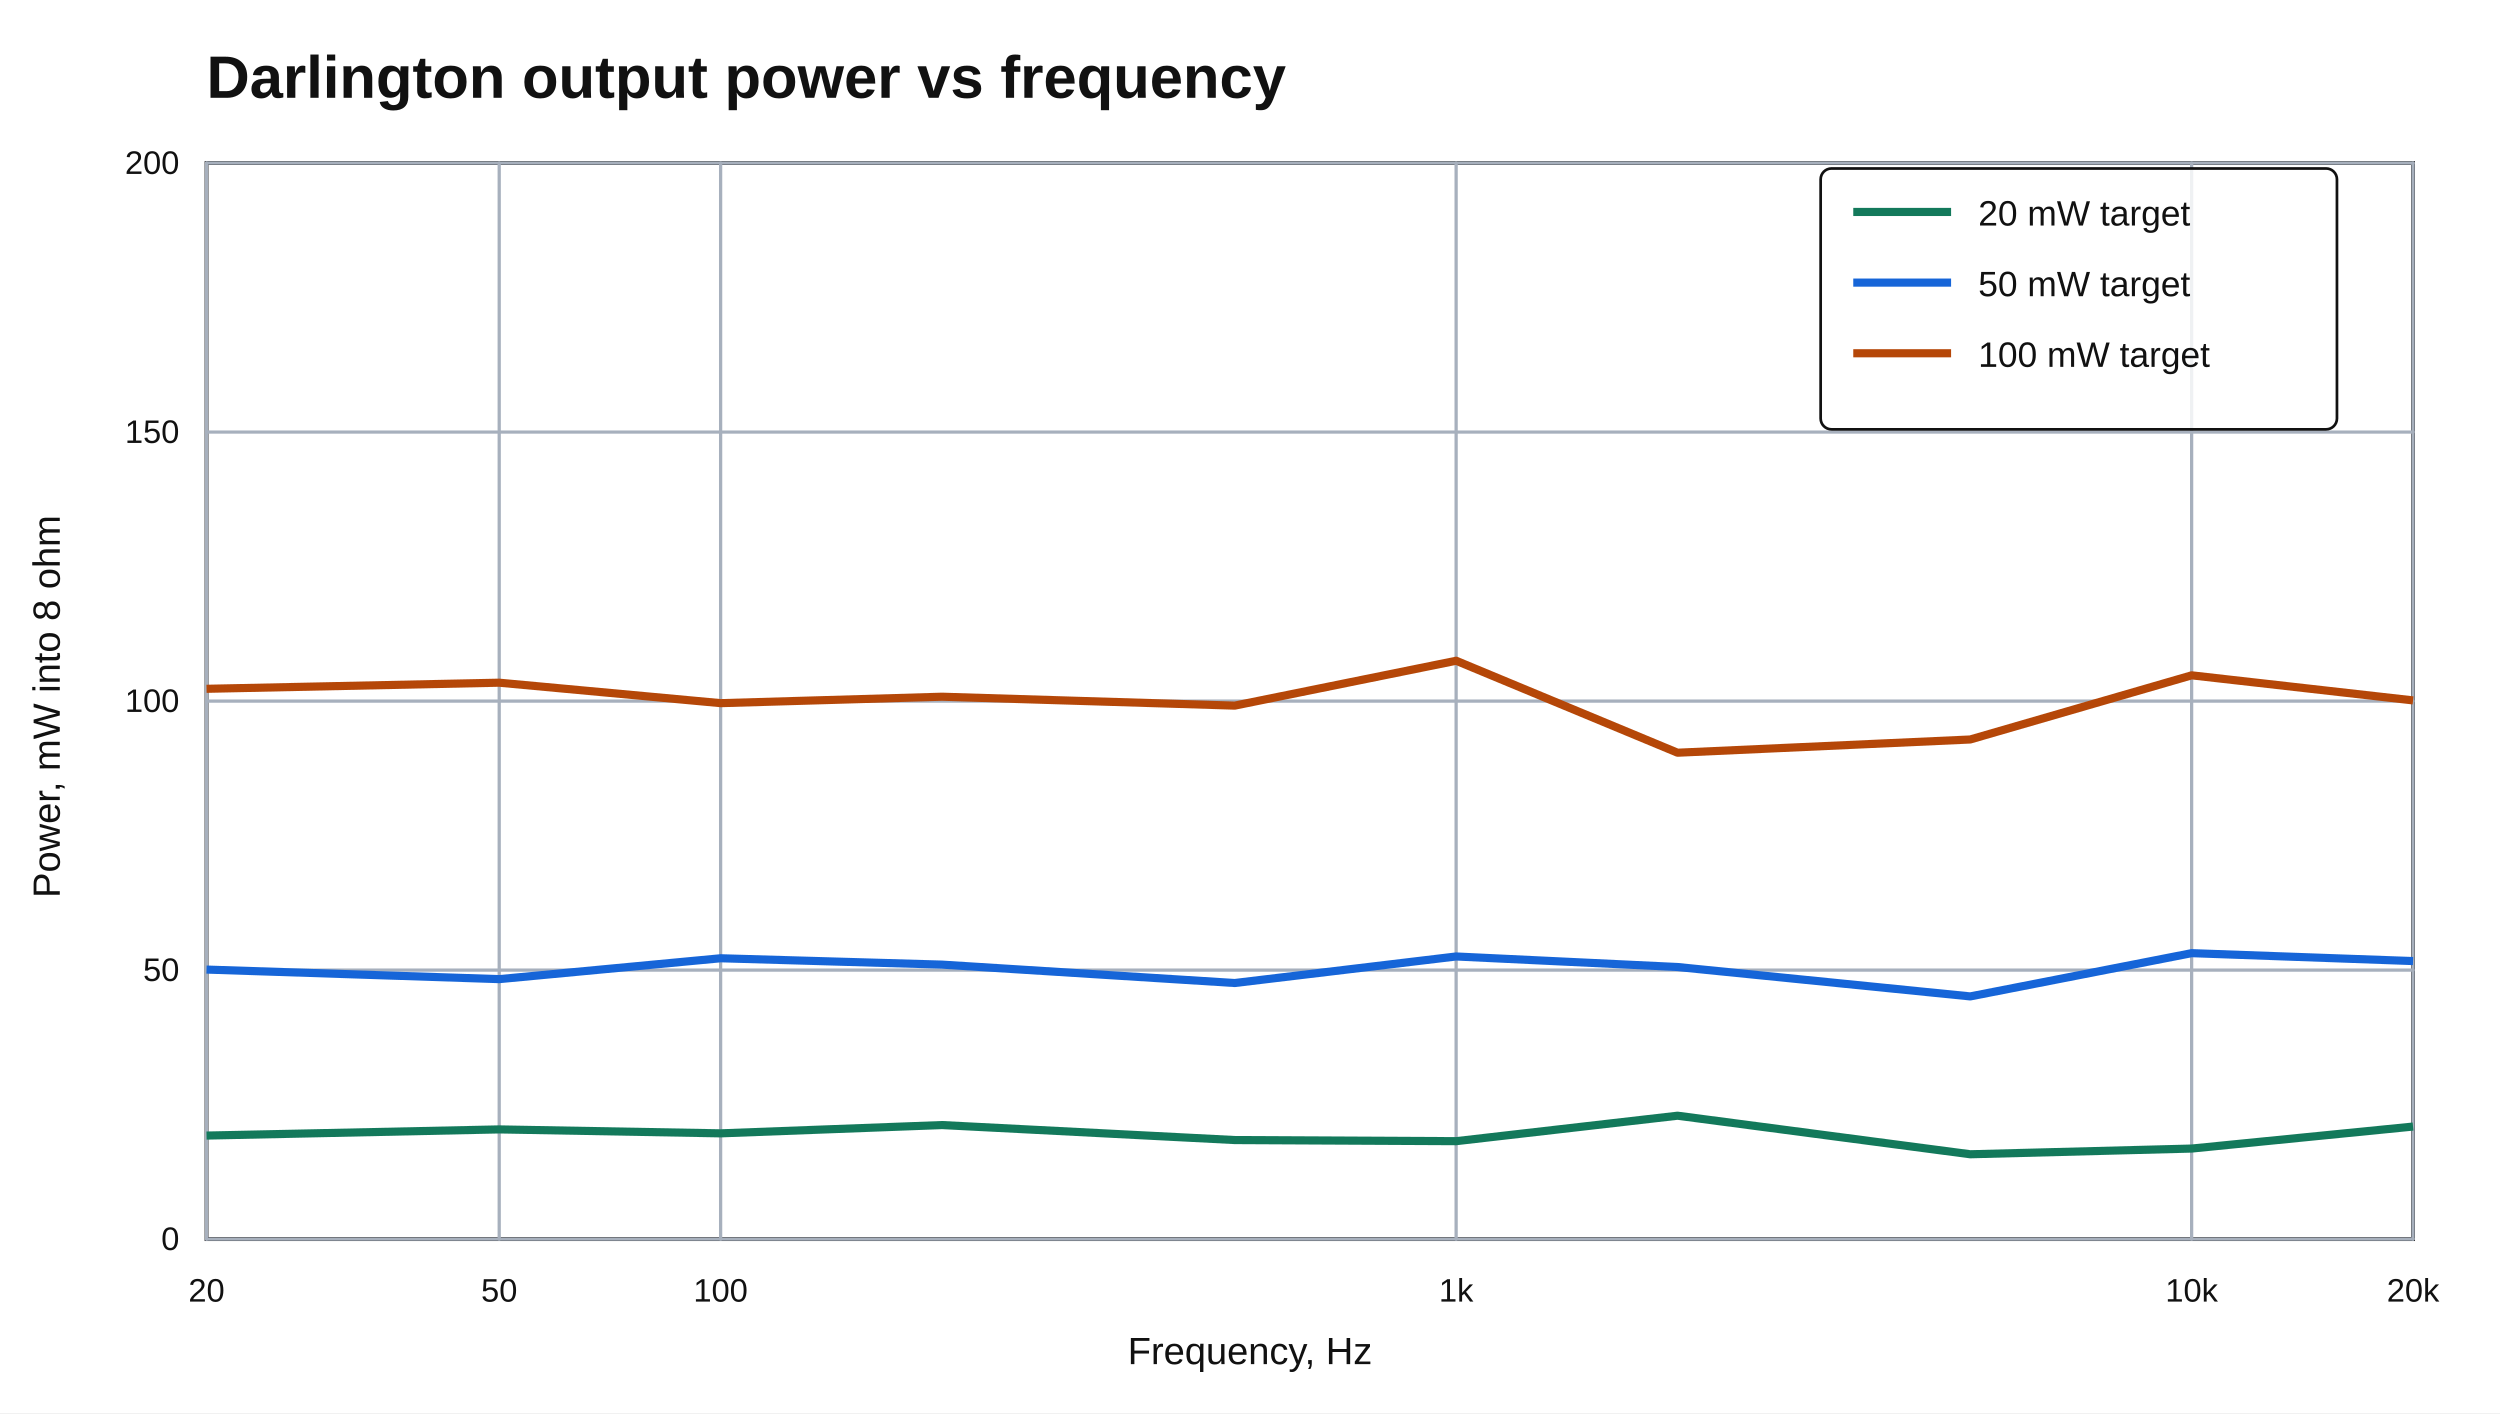
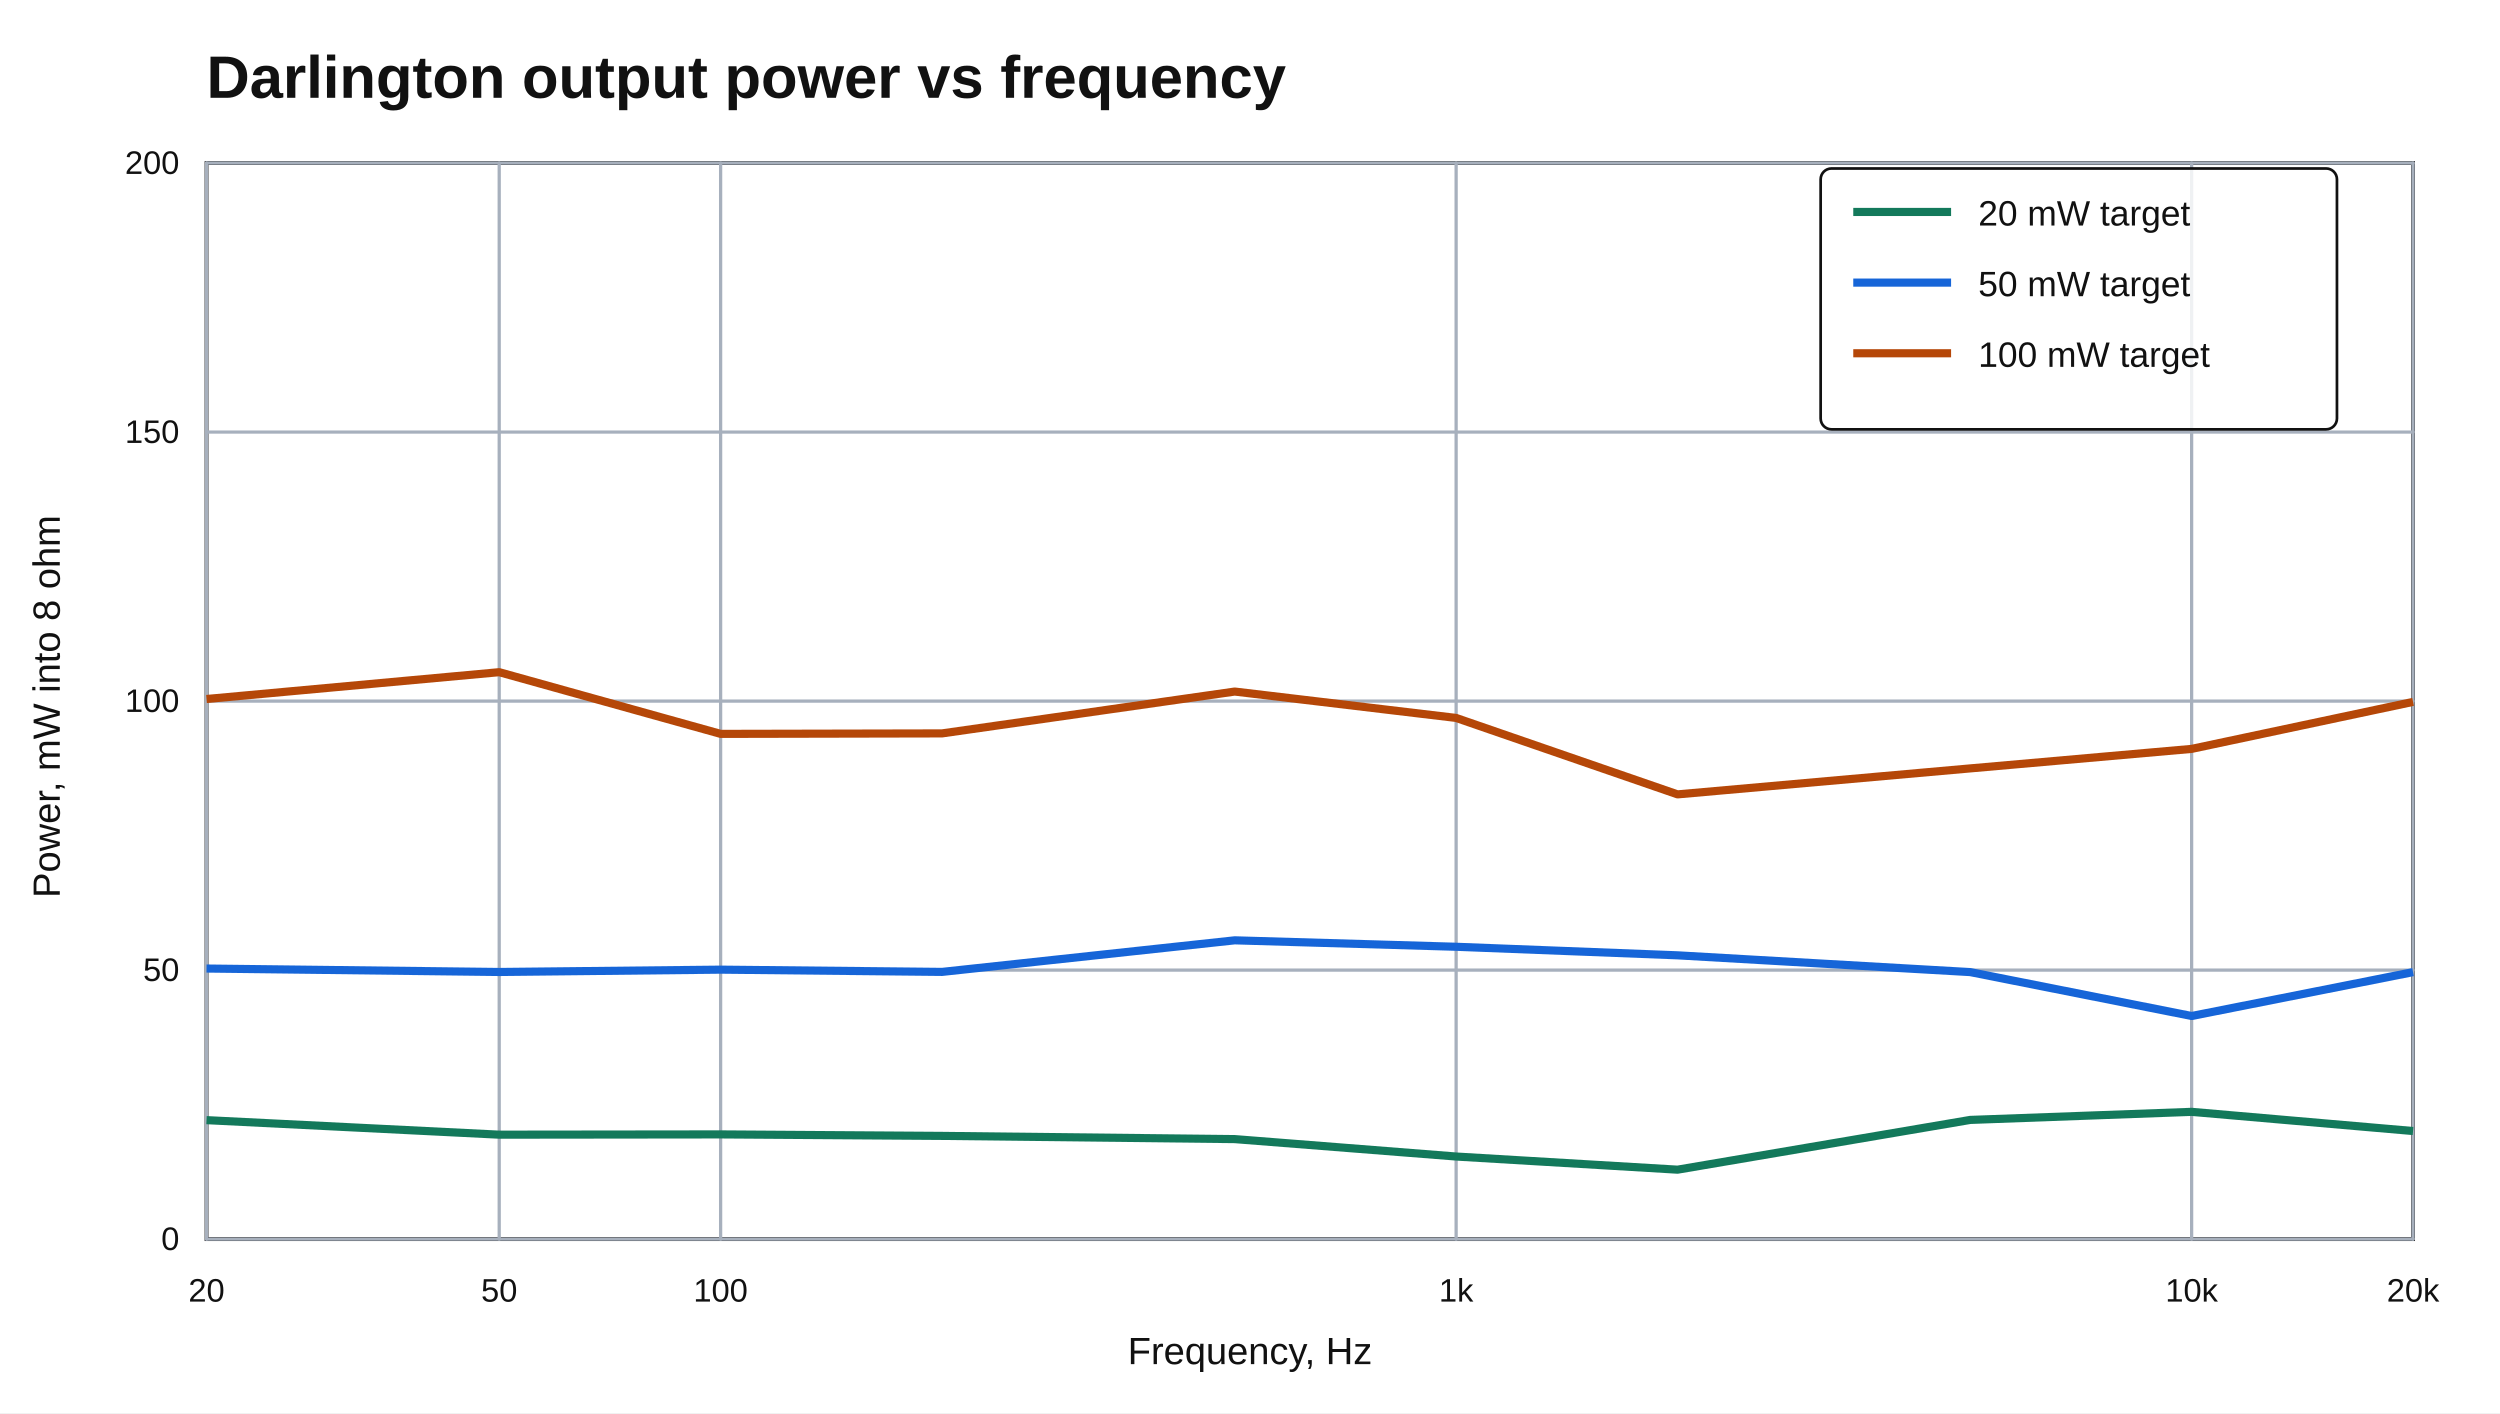
<svg xmlns="http://www.w3.org/2000/svg" width="920" height="520" viewBox="0 0 920 520">
  <defs>
    <style>
.wire{stroke:#111;stroke-width:2.6;fill:none;stroke-linecap:round;stroke-linejoin:round}
.thin{stroke:#a7b0bd;stroke-width:1.2;fill:none;stroke-linecap:round;stroke-linejoin:round}
.axis{stroke:#111;stroke-width:1.4;fill:none}
.blue{stroke:#1665d8;stroke-width:3;fill:none;stroke-linecap:round;stroke-linejoin:round}
.green{stroke:#13795b;stroke-width:3;fill:none;stroke-linecap:round;stroke-linejoin:round}
.orange{stroke:#b54708;stroke-width:3;fill:none;stroke-linecap:round;stroke-linejoin:round}
.node{fill:#111;stroke:none}
</style>
  </defs>
  <rect width="100%" height="100%" fill="#fff" />
  <text x="76" y="36" font-family="Arial, Helvetica, sans-serif" font-size="22" font-weight="700" text-anchor="start" fill="#111">Darlington output power vs frequency</text>
  <rect x="76" y="60" width="812" height="396" fill="#fff" stroke="#111" stroke-width="1.4" />
  <line x1="76" y1="60" x2="76" y2="456" class="thin" />
  <text x="76" y="479" font-family="Arial, Helvetica, sans-serif" font-size="12" font-weight="400" text-anchor="middle" fill="#111">20</text>
  <line x1="183.709" y1="60" x2="183.709" y2="456" class="thin" />
  <text x="183.709" y="479" font-family="Arial, Helvetica, sans-serif" font-size="12" font-weight="400" text-anchor="middle" fill="#111">50</text>
  <line x1="265.188" y1="60" x2="265.188" y2="456" class="thin" />
  <text x="265.188" y="479" font-family="Arial, Helvetica, sans-serif" font-size="12" font-weight="400" text-anchor="middle" fill="#111">100</text>
  <line x1="535.855" y1="60" x2="535.855" y2="456" class="thin" />
  <text x="535.855" y="479" font-family="Arial, Helvetica, sans-serif" font-size="12" font-weight="400" text-anchor="middle" fill="#111">1k</text>
  <line x1="806.521" y1="60" x2="806.521" y2="456" class="thin" />
  <text x="806.521" y="479" font-family="Arial, Helvetica, sans-serif" font-size="12" font-weight="400" text-anchor="middle" fill="#111">10k</text>
  <line x1="888" y1="60" x2="888" y2="456" class="thin" />
  <text x="888" y="479" font-family="Arial, Helvetica, sans-serif" font-size="12" font-weight="400" text-anchor="middle" fill="#111">20k</text>
  <line x1="76" y1="456" x2="888" y2="456" class="thin" />
  <text x="66" y="460" font-family="Arial, Helvetica, sans-serif" font-size="12" font-weight="400" text-anchor="end" fill="#111">0</text>
  <line x1="76" y1="357" x2="888" y2="357" class="thin" />
  <text x="66" y="361" font-family="Arial, Helvetica, sans-serif" font-size="12" font-weight="400" text-anchor="end" fill="#111">50</text>
  <line x1="76" y1="258" x2="888" y2="258" class="thin" />
  <text x="66" y="262" font-family="Arial, Helvetica, sans-serif" font-size="12" font-weight="400" text-anchor="end" fill="#111">100</text>
  <line x1="76" y1="159" x2="888" y2="159" class="thin" />
  <text x="66" y="163" font-family="Arial, Helvetica, sans-serif" font-size="12" font-weight="400" text-anchor="end" fill="#111">150</text>
  <line x1="76" y1="60" x2="888" y2="60" class="thin" />
  <text x="66" y="64" font-family="Arial, Helvetica, sans-serif" font-size="12" font-weight="400" text-anchor="end" fill="#111">200</text>
-   <polyline points="76.00,417.89 183.71,415.62 265.19,417.07 346.67,414.02 454.38,419.54 535.85,419.95 617.33,410.58 725.04,424.77 806.52,422.67 888.00,414.57" fill="none" stroke="#13795b" stroke-width="3" stroke-linejoin="round" />
-   <polyline points="76.00,356.80 183.71,360.32 265.19,352.64 346.67,354.98 454.38,361.75 535.85,351.98 617.33,355.86 725.04,366.68 806.52,350.76 888.00,353.67" fill="none" stroke="#1665d8" stroke-width="3" stroke-linejoin="round" />
-   <polyline points="76.00,253.48 183.71,251.23 265.19,258.76 346.67,256.39 454.38,259.67 535.85,243.15 617.33,277.00 725.04,272.13 806.52,248.52 888.00,257.75" fill="none" stroke="#b54708" stroke-width="3" stroke-linejoin="round" />
+   <polyline points="76.00,412.21 183.71,417.56 265.19,417.46 346.67,418.01 454.38,419.19 535.85,425.60 617.33,430.44 725.04,412.13 806.52,409.16 888.00,416.22" fill="none" stroke="#13795b" stroke-width="3" stroke-linejoin="round" />
+   <polyline points="76.00,356.42 183.71,357.69 265.19,356.83 346.67,357.66 454.38,346.04 535.85,348.41 617.33,351.56 725.04,357.73 806.52,373.89 888.00,357.74" fill="none" stroke="#1665d8" stroke-width="3" stroke-linejoin="round" />
+   <polyline points="76.00,257.23 183.71,247.36 265.19,270.07 346.67,269.89 454.38,254.49 535.85,264.20 617.33,292.33 725.04,282.77 806.52,275.59 888.00,258.29" fill="none" stroke="#b54708" stroke-width="3" stroke-linejoin="round" />
  <rect x="670" y="62" width="190" height="96" rx="4" ry="4" fill="#fff" fill-opacity="0.82" stroke="#111" stroke-width="1" />
  <line x1="682" y1="78" x2="718" y2="78" stroke="#13795b" stroke-width="3" />
  <text x="728" y="83" font-family="Arial, Helvetica, sans-serif" font-size="13" font-weight="400" text-anchor="start" fill="#111">20 mW target</text>
  <line x1="682" y1="104" x2="718" y2="104" stroke="#1665d8" stroke-width="3" />
  <text x="728" y="109" font-family="Arial, Helvetica, sans-serif" font-size="13" font-weight="400" text-anchor="start" fill="#111">50 mW target</text>
  <line x1="682" y1="130" x2="718" y2="130" stroke="#b54708" stroke-width="3" />
  <text x="728" y="135" font-family="Arial, Helvetica, sans-serif" font-size="13" font-weight="400" text-anchor="start" fill="#111">100 mW target</text>
  <text x="460" y="502" font-family="Arial, Helvetica, sans-serif" font-size="14" font-weight="400" text-anchor="middle" fill="#111">Frequency, Hz</text>
  <text x="22" y="260" font-family="Arial, Helvetica, sans-serif" font-size="14" text-anchor="middle" fill="#111" transform="rotate(-90 22 260)">Power, mW into 8 ohm</text>
</svg>
